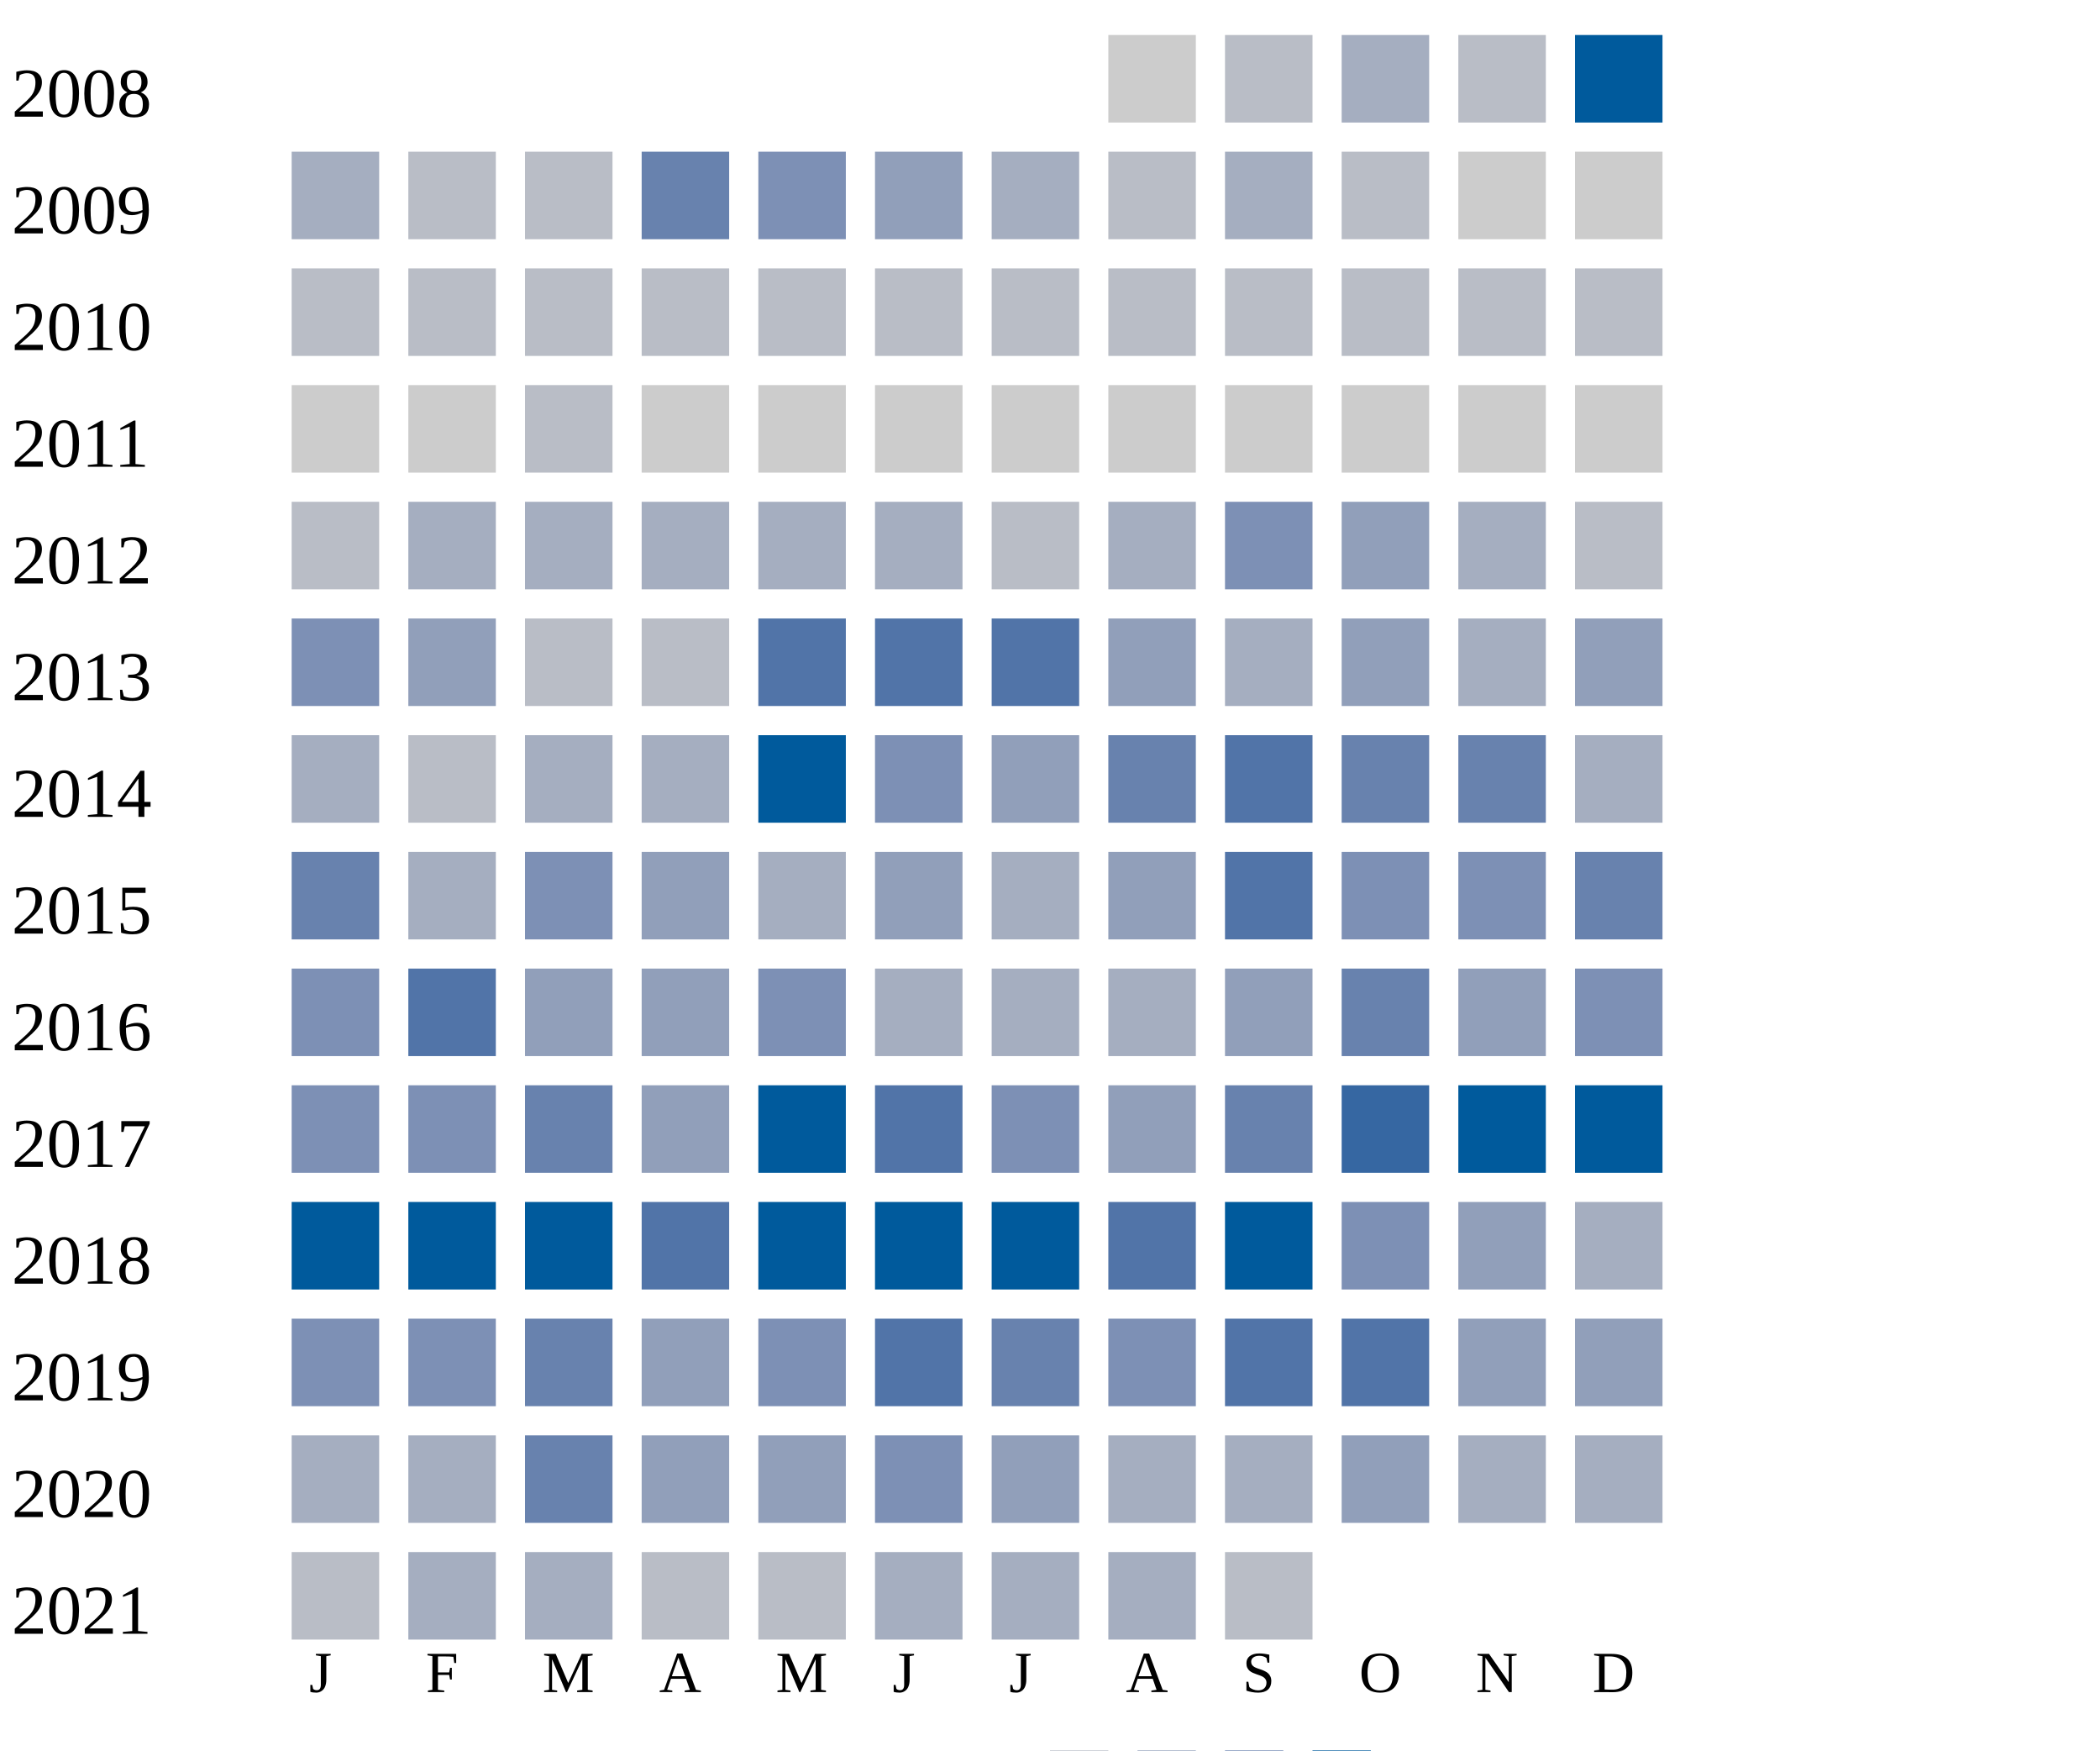
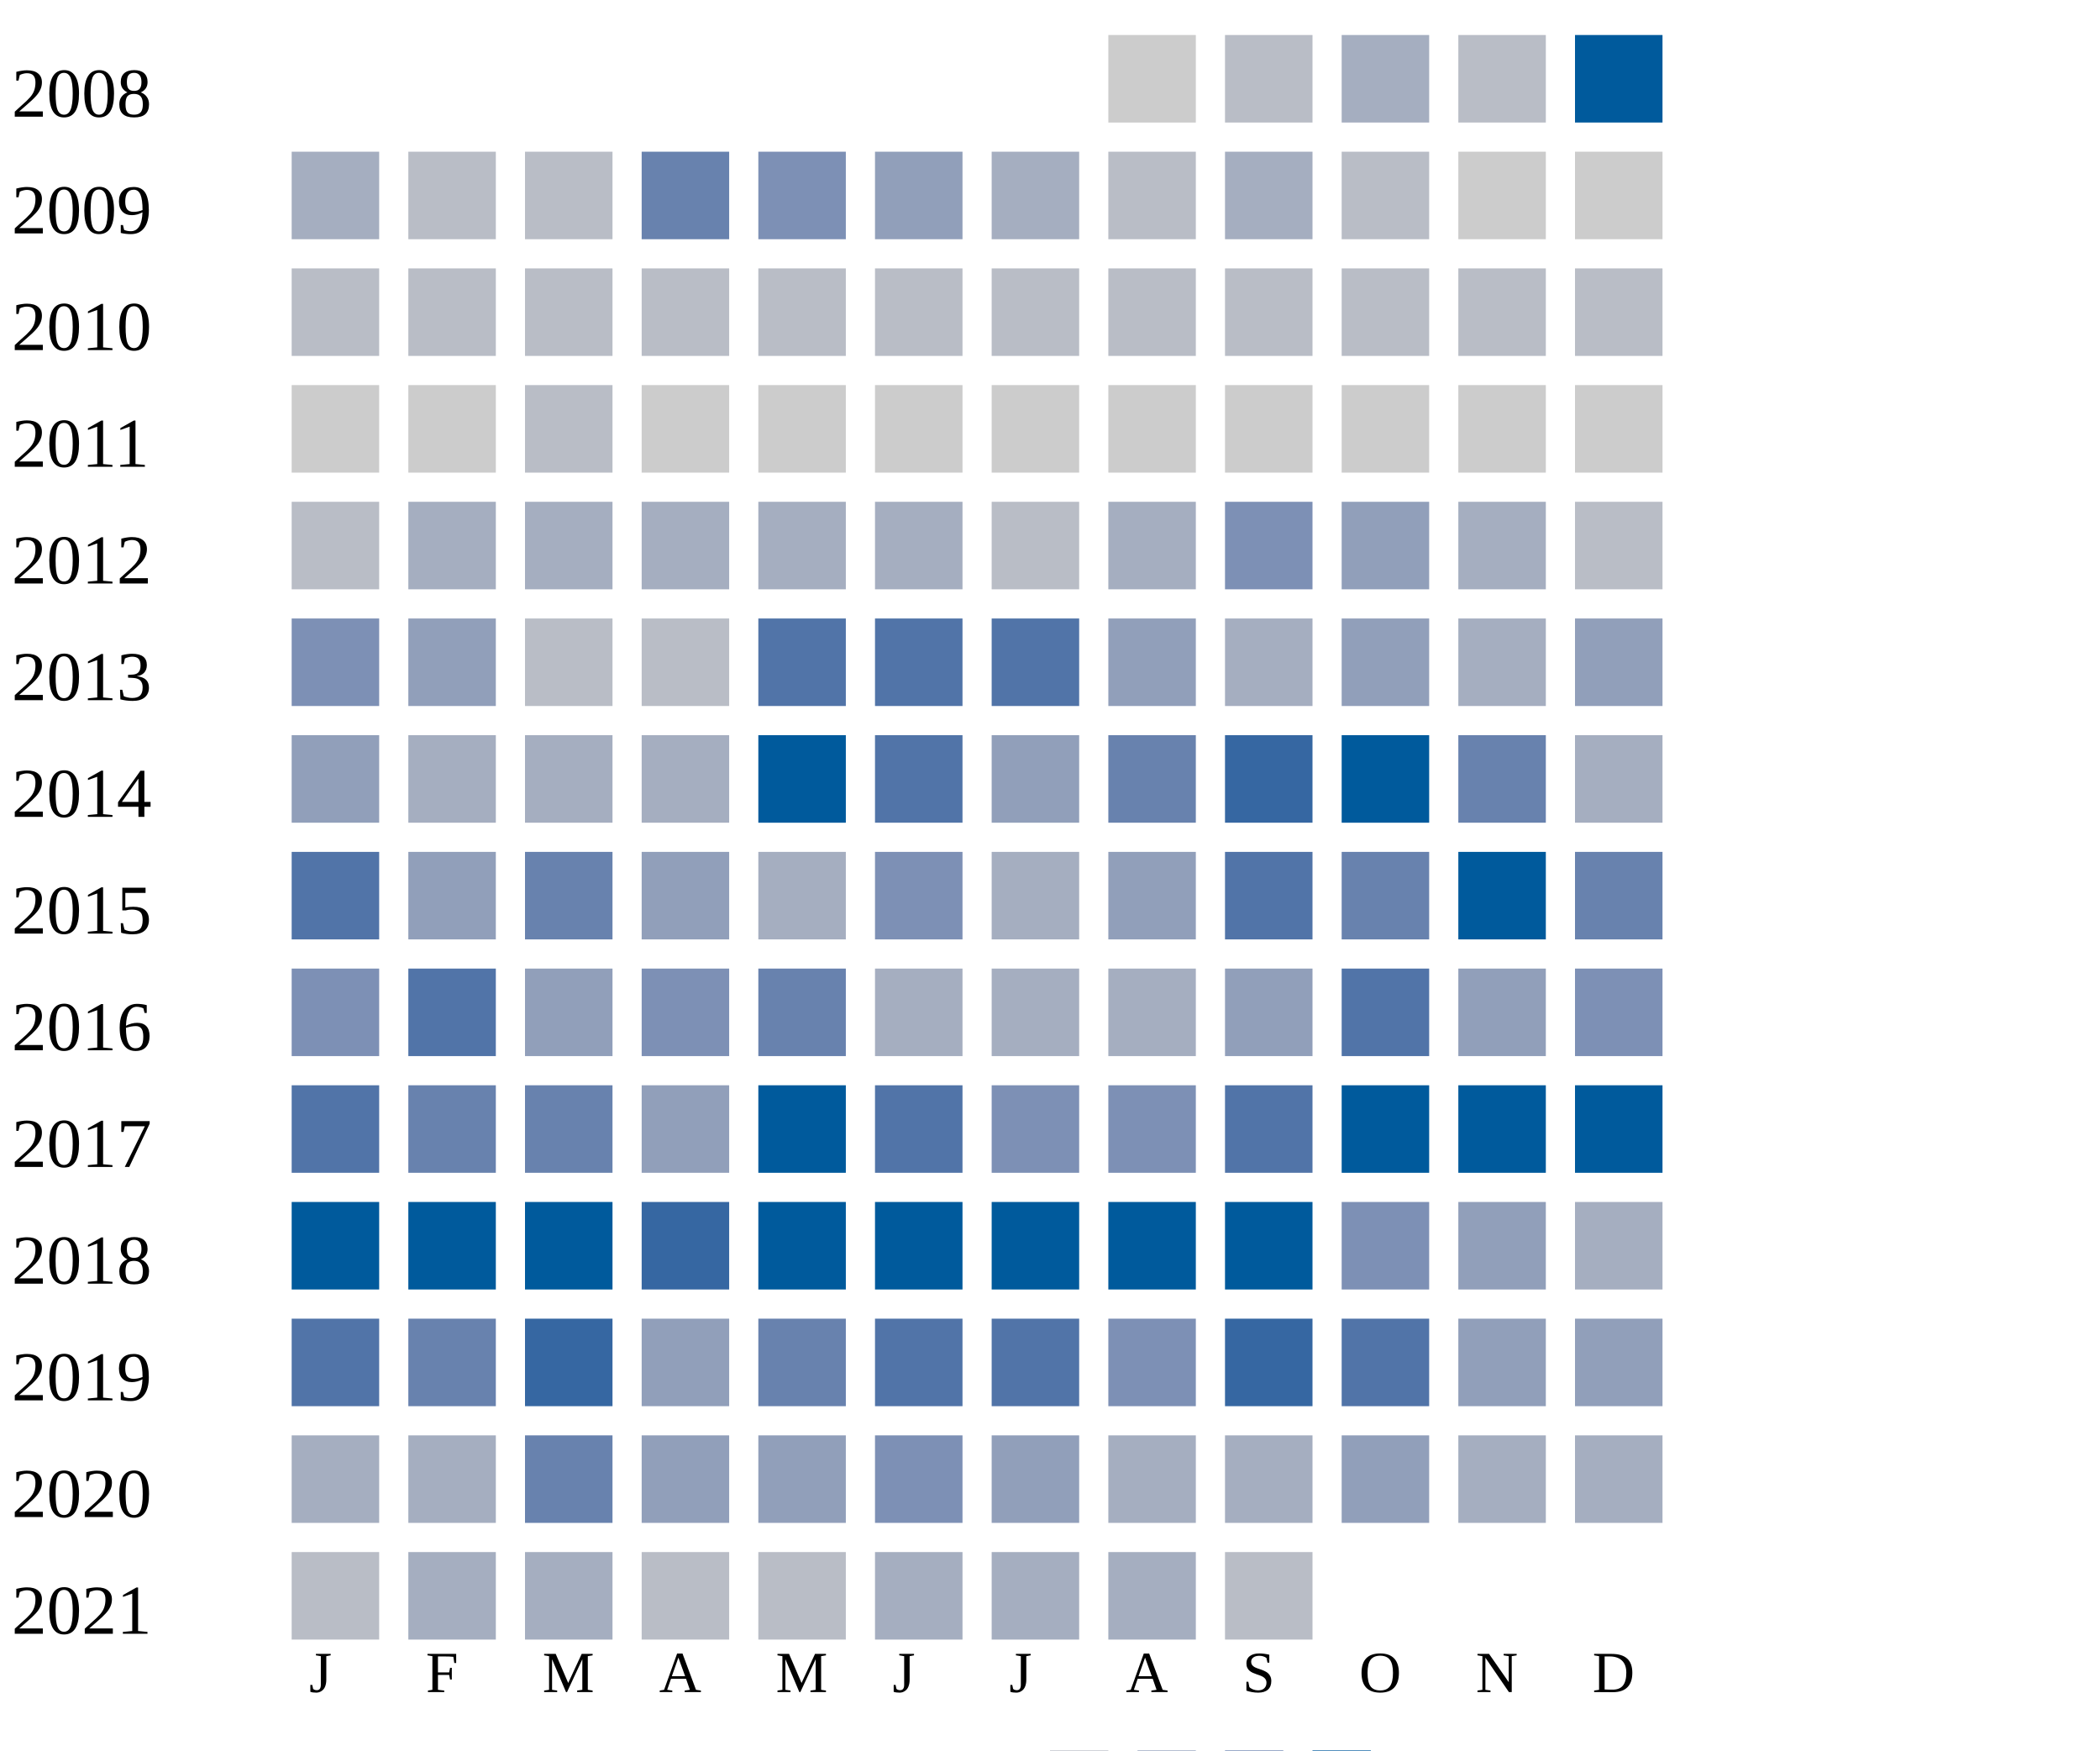
<svg xmlns="http://www.w3.org/2000/svg" width="360" height="300">
  <g transform="translate(0 0)">
    <text x="2" y="20">2008</text>
    <rect x="190" y="6" width="15" height="15" fill="#cccccc" />
    <rect x="210" y="6" width="15" height="15" fill="#b9bdc6" />
    <rect x="230" y="6" width="15" height="15" fill="#a5aec0" />
    <rect x="250" y="6" width="15" height="15" fill="#b9bdc6" />
    <rect x="270" y="6" width="15" height="15" fill="#005a9c" />
  </g>
  <g transform="translate(0 20)">
    <text x="2" y="20">2009</text>
    <rect x="50" y="6" width="15" height="15" fill="#a5aec0" />
    <rect x="70" y="6" width="15" height="15" fill="#b9bdc6" />
    <rect x="90" y="6" width="15" height="15" fill="#b9bdc6" />
    <rect x="110" y="6" width="15" height="15" fill="#6882ae" />
    <rect x="130" y="6" width="15" height="15" fill="#7d90b5" />
    <rect x="150" y="6" width="15" height="15" fill="#919fba" />
    <rect x="170" y="6" width="15" height="15" fill="#a5aec0" />
    <rect x="190" y="6" width="15" height="15" fill="#b9bdc6" />
    <rect x="210" y="6" width="15" height="15" fill="#a5aec0" />
    <rect x="230" y="6" width="15" height="15" fill="#b9bdc6" />
    <rect x="250" y="6" width="15" height="15" fill="#cccccc" />
    <rect x="270" y="6" width="15" height="15" fill="#cccccc" />
  </g>
  <g transform="translate(0 40)">
    <text x="2" y="20">2010</text>
    <rect x="50" y="6" width="15" height="15" fill="#b9bdc6" />
    <rect x="70" y="6" width="15" height="15" fill="#b9bdc6" />
    <rect x="90" y="6" width="15" height="15" fill="#b9bdc6" />
    <rect x="110" y="6" width="15" height="15" fill="#b9bdc6" />
    <rect x="130" y="6" width="15" height="15" fill="#b9bdc6" />
    <rect x="150" y="6" width="15" height="15" fill="#b9bdc6" />
    <rect x="170" y="6" width="15" height="15" fill="#b9bdc6" />
    <rect x="190" y="6" width="15" height="15" fill="#b9bdc6" />
    <rect x="210" y="6" width="15" height="15" fill="#b9bdc6" />
    <rect x="230" y="6" width="15" height="15" fill="#b9bdc6" />
    <rect x="250" y="6" width="15" height="15" fill="#b9bdc6" />
    <rect x="270" y="6" width="15" height="15" fill="#b9bdc6" />
  </g>
  <g transform="translate(0 60)">
    <text x="2" y="20">2011</text>
    <rect x="50" y="6" width="15" height="15" fill="#cccccc" />
    <rect x="70" y="6" width="15" height="15" fill="#cccccc" />
    <rect x="90" y="6" width="15" height="15" fill="#b9bdc6" />
    <rect x="110" y="6" width="15" height="15" fill="#cccccc" />
    <rect x="130" y="6" width="15" height="15" fill="#cccccc" />
    <rect x="150" y="6" width="15" height="15" fill="#cccccc" />
    <rect x="170" y="6" width="15" height="15" fill="#cccccc" />
    <rect x="190" y="6" width="15" height="15" fill="#cccccc" />
    <rect x="210" y="6" width="15" height="15" fill="#cccccc" />
    <rect x="230" y="6" width="15" height="15" fill="#cccccc" />
    <rect x="250" y="6" width="15" height="15" fill="#cccccc" />
    <rect x="270" y="6" width="15" height="15" fill="#cccccc" />
  </g>
  <g transform="translate(0 80)">
    <text x="2" y="20">2012</text>
    <rect x="50" y="6" width="15" height="15" fill="#b9bdc6" />
    <rect x="70" y="6" width="15" height="15" fill="#a5aec0" />
    <rect x="90" y="6" width="15" height="15" fill="#a5aec0" />
    <rect x="110" y="6" width="15" height="15" fill="#a5aec0" />
    <rect x="130" y="6" width="15" height="15" fill="#a5aec0" />
    <rect x="150" y="6" width="15" height="15" fill="#a5aec0" />
    <rect x="170" y="6" width="15" height="15" fill="#b9bdc6" />
    <rect x="190" y="6" width="15" height="15" fill="#a5aec0" />
    <rect x="210" y="6" width="15" height="15" fill="#7d90b5" />
    <rect x="230" y="6" width="15" height="15" fill="#919fba" />
    <rect x="250" y="6" width="15" height="15" fill="#a5aec0" />
    <rect x="270" y="6" width="15" height="15" fill="#b9bdc6" />
  </g>
  <g transform="translate(0 100)">
    <text x="2" y="20">2013</text>
    <rect x="50" y="6" width="15" height="15" fill="#7d90b5" />
    <rect x="70" y="6" width="15" height="15" fill="#919fba" />
    <rect x="90" y="6" width="15" height="15" fill="#b9bdc6" />
    <rect x="110" y="6" width="15" height="15" fill="#b9bdc6" />
    <rect x="130" y="6" width="15" height="15" fill="#5174a8" />
    <rect x="150" y="6" width="15" height="15" fill="#5174a8" />
    <rect x="170" y="6" width="15" height="15" fill="#5174a8" />
    <rect x="190" y="6" width="15" height="15" fill="#919fba" />
    <rect x="210" y="6" width="15" height="15" fill="#a5aec0" />
    <rect x="230" y="6" width="15" height="15" fill="#919fba" />
    <rect x="250" y="6" width="15" height="15" fill="#a5aec0" />
    <rect x="270" y="6" width="15" height="15" fill="#919fba" />
  </g>
  <g transform="translate(0 120)">
    <text x="2" y="20">2014</text>
-     <rect x="50" y="6" width="15" height="15" fill="#a5aec0" />
-     <rect x="70" y="6" width="15" height="15" fill="#b9bdc6" />
+     <rect x="50" y="6" width="15" height="15" fill="#919fba" />
+     <rect x="70" y="6" width="15" height="15" fill="#a5aec0" />
    <rect x="90" y="6" width="15" height="15" fill="#a5aec0" />
    <rect x="110" y="6" width="15" height="15" fill="#a5aec0" />
    <rect x="130" y="6" width="15" height="15" fill="#005a9c" />
-     <rect x="150" y="6" width="15" height="15" fill="#7d90b5" />
+     <rect x="150" y="6" width="15" height="15" fill="#5174a8" />
    <rect x="170" y="6" width="15" height="15" fill="#919fba" />
    <rect x="190" y="6" width="15" height="15" fill="#6882ae" />
+     <rect x="210" y="6" width="15" height="15" fill="#3667a2" />
+     <rect x="230" y="6" width="15" height="15" fill="#005a9c" />
+     <rect x="250" y="6" width="15" height="15" fill="#6882ae" />
+     <rect x="270" y="6" width="15" height="15" fill="#a5aec0" />
+   </g>
+   <g transform="translate(0 140)">
+     <text x="2" y="20">2015</text>
+     <rect x="50" y="6" width="15" height="15" fill="#5174a8" />
+     <rect x="70" y="6" width="15" height="15" fill="#919fba" />
+     <rect x="90" y="6" width="15" height="15" fill="#6882ae" />
+     <rect x="110" y="6" width="15" height="15" fill="#919fba" />
+     <rect x="130" y="6" width="15" height="15" fill="#a5aec0" />
+     <rect x="150" y="6" width="15" height="15" fill="#7d90b5" />
+     <rect x="170" y="6" width="15" height="15" fill="#a5aec0" />
+     <rect x="190" y="6" width="15" height="15" fill="#919fba" />
    <rect x="210" y="6" width="15" height="15" fill="#5174a8" />
    <rect x="230" y="6" width="15" height="15" fill="#6882ae" />
-     <rect x="250" y="6" width="15" height="15" fill="#6882ae" />
-     <rect x="270" y="6" width="15" height="15" fill="#a5aec0" />
-   </g>
-   <g transform="translate(0 140)">
-     <text x="2" y="20">2015</text>
-     <rect x="50" y="6" width="15" height="15" fill="#6882ae" />
-     <rect x="70" y="6" width="15" height="15" fill="#a5aec0" />
-     <rect x="90" y="6" width="15" height="15" fill="#7d90b5" />
-     <rect x="110" y="6" width="15" height="15" fill="#919fba" />
-     <rect x="130" y="6" width="15" height="15" fill="#a5aec0" />
-     <rect x="150" y="6" width="15" height="15" fill="#919fba" />
-     <rect x="170" y="6" width="15" height="15" fill="#a5aec0" />
-     <rect x="190" y="6" width="15" height="15" fill="#919fba" />
-     <rect x="210" y="6" width="15" height="15" fill="#5174a8" />
-     <rect x="230" y="6" width="15" height="15" fill="#7d90b5" />
-     <rect x="250" y="6" width="15" height="15" fill="#7d90b5" />
+     <rect x="250" y="6" width="15" height="15" fill="#005a9c" />
    <rect x="270" y="6" width="15" height="15" fill="#6882ae" />
  </g>
  <g transform="translate(0 160)">
    <text x="2" y="20">2016</text>
    <rect x="50" y="6" width="15" height="15" fill="#7d90b5" />
    <rect x="70" y="6" width="15" height="15" fill="#5174a8" />
    <rect x="90" y="6" width="15" height="15" fill="#919fba" />
-     <rect x="110" y="6" width="15" height="15" fill="#919fba" />
-     <rect x="130" y="6" width="15" height="15" fill="#7d90b5" />
+     <rect x="110" y="6" width="15" height="15" fill="#7d90b5" />
+     <rect x="130" y="6" width="15" height="15" fill="#6882ae" />
    <rect x="150" y="6" width="15" height="15" fill="#a5aec0" />
    <rect x="170" y="6" width="15" height="15" fill="#a5aec0" />
    <rect x="190" y="6" width="15" height="15" fill="#a5aec0" />
    <rect x="210" y="6" width="15" height="15" fill="#919fba" />
-     <rect x="230" y="6" width="15" height="15" fill="#6882ae" />
+     <rect x="230" y="6" width="15" height="15" fill="#5174a8" />
    <rect x="250" y="6" width="15" height="15" fill="#919fba" />
    <rect x="270" y="6" width="15" height="15" fill="#7d90b5" />
  </g>
  <g transform="translate(0 180)">
    <text x="2" y="20">2017</text>
-     <rect x="50" y="6" width="15" height="15" fill="#7d90b5" />
-     <rect x="70" y="6" width="15" height="15" fill="#7d90b5" />
+     <rect x="50" y="6" width="15" height="15" fill="#5174a8" />
+     <rect x="70" y="6" width="15" height="15" fill="#6882ae" />
    <rect x="90" y="6" width="15" height="15" fill="#6882ae" />
    <rect x="110" y="6" width="15" height="15" fill="#919fba" />
    <rect x="130" y="6" width="15" height="15" fill="#005a9c" />
    <rect x="150" y="6" width="15" height="15" fill="#5174a8" />
    <rect x="170" y="6" width="15" height="15" fill="#7d90b5" />
-     <rect x="190" y="6" width="15" height="15" fill="#919fba" />
-     <rect x="210" y="6" width="15" height="15" fill="#6882ae" />
-     <rect x="230" y="6" width="15" height="15" fill="#3667a2" />
+     <rect x="190" y="6" width="15" height="15" fill="#7d90b5" />
+     <rect x="210" y="6" width="15" height="15" fill="#5174a8" />
+     <rect x="230" y="6" width="15" height="15" fill="#005a9c" />
    <rect x="250" y="6" width="15" height="15" fill="#005a9c" />
    <rect x="270" y="6" width="15" height="15" fill="#005a9c" />
  </g>
  <g transform="translate(0 200)">
    <text x="2" y="20">2018</text>
    <rect x="50" y="6" width="15" height="15" fill="#005a9c" />
    <rect x="70" y="6" width="15" height="15" fill="#005a9c" />
    <rect x="90" y="6" width="15" height="15" fill="#005a9c" />
-     <rect x="110" y="6" width="15" height="15" fill="#5174a8" />
+     <rect x="110" y="6" width="15" height="15" fill="#3667a2" />
    <rect x="130" y="6" width="15" height="15" fill="#005a9c" />
    <rect x="150" y="6" width="15" height="15" fill="#005a9c" />
    <rect x="170" y="6" width="15" height="15" fill="#005a9c" />
-     <rect x="190" y="6" width="15" height="15" fill="#5174a8" />
+     <rect x="190" y="6" width="15" height="15" fill="#005a9c" />
    <rect x="210" y="6" width="15" height="15" fill="#005a9c" />
    <rect x="230" y="6" width="15" height="15" fill="#7d90b5" />
    <rect x="250" y="6" width="15" height="15" fill="#919fba" />
    <rect x="270" y="6" width="15" height="15" fill="#a5aec0" />
  </g>
  <g transform="translate(0 220)">
    <text x="2" y="20">2019</text>
-     <rect x="50" y="6" width="15" height="15" fill="#7d90b5" />
-     <rect x="70" y="6" width="15" height="15" fill="#7d90b5" />
-     <rect x="90" y="6" width="15" height="15" fill="#6882ae" />
-     <rect x="110" y="6" width="15" height="15" fill="#919fba" />
-     <rect x="130" y="6" width="15" height="15" fill="#7d90b5" />
-     <rect x="150" y="6" width="15" height="15" fill="#5174a8" />
-     <rect x="170" y="6" width="15" height="15" fill="#6882ae" />
+     <rect x="50" y="6" width="15" height="15" fill="#5174a8" />
+     <rect x="70" y="6" width="15" height="15" fill="#6882ae" />
+     <rect x="90" y="6" width="15" height="15" fill="#3667a2" />
+     <rect x="110" y="6" width="15" height="15" fill="#919fba" />
+     <rect x="130" y="6" width="15" height="15" fill="#6882ae" />
+     <rect x="150" y="6" width="15" height="15" fill="#5174a8" />
+     <rect x="170" y="6" width="15" height="15" fill="#5174a8" />
    <rect x="190" y="6" width="15" height="15" fill="#7d90b5" />
-     <rect x="210" y="6" width="15" height="15" fill="#5174a8" />
+     <rect x="210" y="6" width="15" height="15" fill="#3667a2" />
    <rect x="230" y="6" width="15" height="15" fill="#5174a8" />
    <rect x="250" y="6" width="15" height="15" fill="#919fba" />
    <rect x="270" y="6" width="15" height="15" fill="#919fba" />
  </g>
  <g transform="translate(0 240)">
    <text x="2" y="20">2020</text>
    <rect x="50" y="6" width="15" height="15" fill="#a5aec0" />
    <rect x="70" y="6" width="15" height="15" fill="#a5aec0" />
    <rect x="90" y="6" width="15" height="15" fill="#6882ae" />
    <rect x="110" y="6" width="15" height="15" fill="#919fba" />
    <rect x="130" y="6" width="15" height="15" fill="#919fba" />
    <rect x="150" y="6" width="15" height="15" fill="#7d90b5" />
    <rect x="170" y="6" width="15" height="15" fill="#919fba" />
    <rect x="190" y="6" width="15" height="15" fill="#a5aec0" />
    <rect x="210" y="6" width="15" height="15" fill="#a5aec0" />
    <rect x="230" y="6" width="15" height="15" fill="#919fba" />
    <rect x="250" y="6" width="15" height="15" fill="#a5aec0" />
    <rect x="270" y="6" width="15" height="15" fill="#a5aec0" />
  </g>
  <g transform="translate(0 260)">
    <text x="2" y="20">2021</text>
    <rect x="50" y="6" width="15" height="15" fill="#b9bdc6" />
    <rect x="70" y="6" width="15" height="15" fill="#a5aec0" />
    <rect x="90" y="6" width="15" height="15" fill="#a5aec0" />
    <rect x="110" y="6" width="15" height="15" fill="#b9bdc6" />
    <rect x="130" y="6" width="15" height="15" fill="#b9bdc6" />
    <rect x="150" y="6" width="15" height="15" fill="#a5aec0" />
    <rect x="170" y="6" width="15" height="15" fill="#a5aec0" />
    <rect x="190" y="6" width="15" height="15" fill="#a5aec0" />
    <rect x="210" y="6" width="15" height="15" fill="#b9bdc6" />
  </g>
  <text style="font-size: 10px; text-align: center" x="53" y="290">J</text>
  <text style="font-size: 10px; text-align: center" x="73" y="290">F</text>
  <text style="font-size: 10px; text-align: center" x="93" y="290">M</text>
  <text style="font-size: 10px; text-align: center" x="113" y="290">A</text>
  <text style="font-size: 10px; text-align: center" x="133" y="290">M</text>
  <text style="font-size: 10px; text-align: center" x="153" y="290">J</text>
  <text style="font-size: 10px; text-align: center" x="173" y="290">J</text>
  <text style="font-size: 10px; text-align: center" x="193" y="290">A</text>
  <text style="font-size: 10px; text-align: center" x="213" y="290">S</text>
  <text style="font-size: 10px; text-align: center" x="233" y="290">O</text>
  <text style="font-size: 10px; text-align: center" x="253" y="290">N</text>
  <text style="font-size: 10px; text-align: center" x="273" y="290">D</text>
  <text style="font-size: 10px;" x="155" y="309">Less</text>
  <rect fill="#b9bdc6" width="10" height="10" x="180" y="300" />
  <rect fill="#919fba" width="10" height="10" x="195" y="300" />
  <rect fill="#6882ae" width="10" height="10" x="210" y="300" />
  <rect fill="#005a9c" width="10" height="10" x="225" y="300" />
  <text x="240" y="309" style="font-size: 10px;">More</text>
</svg>
